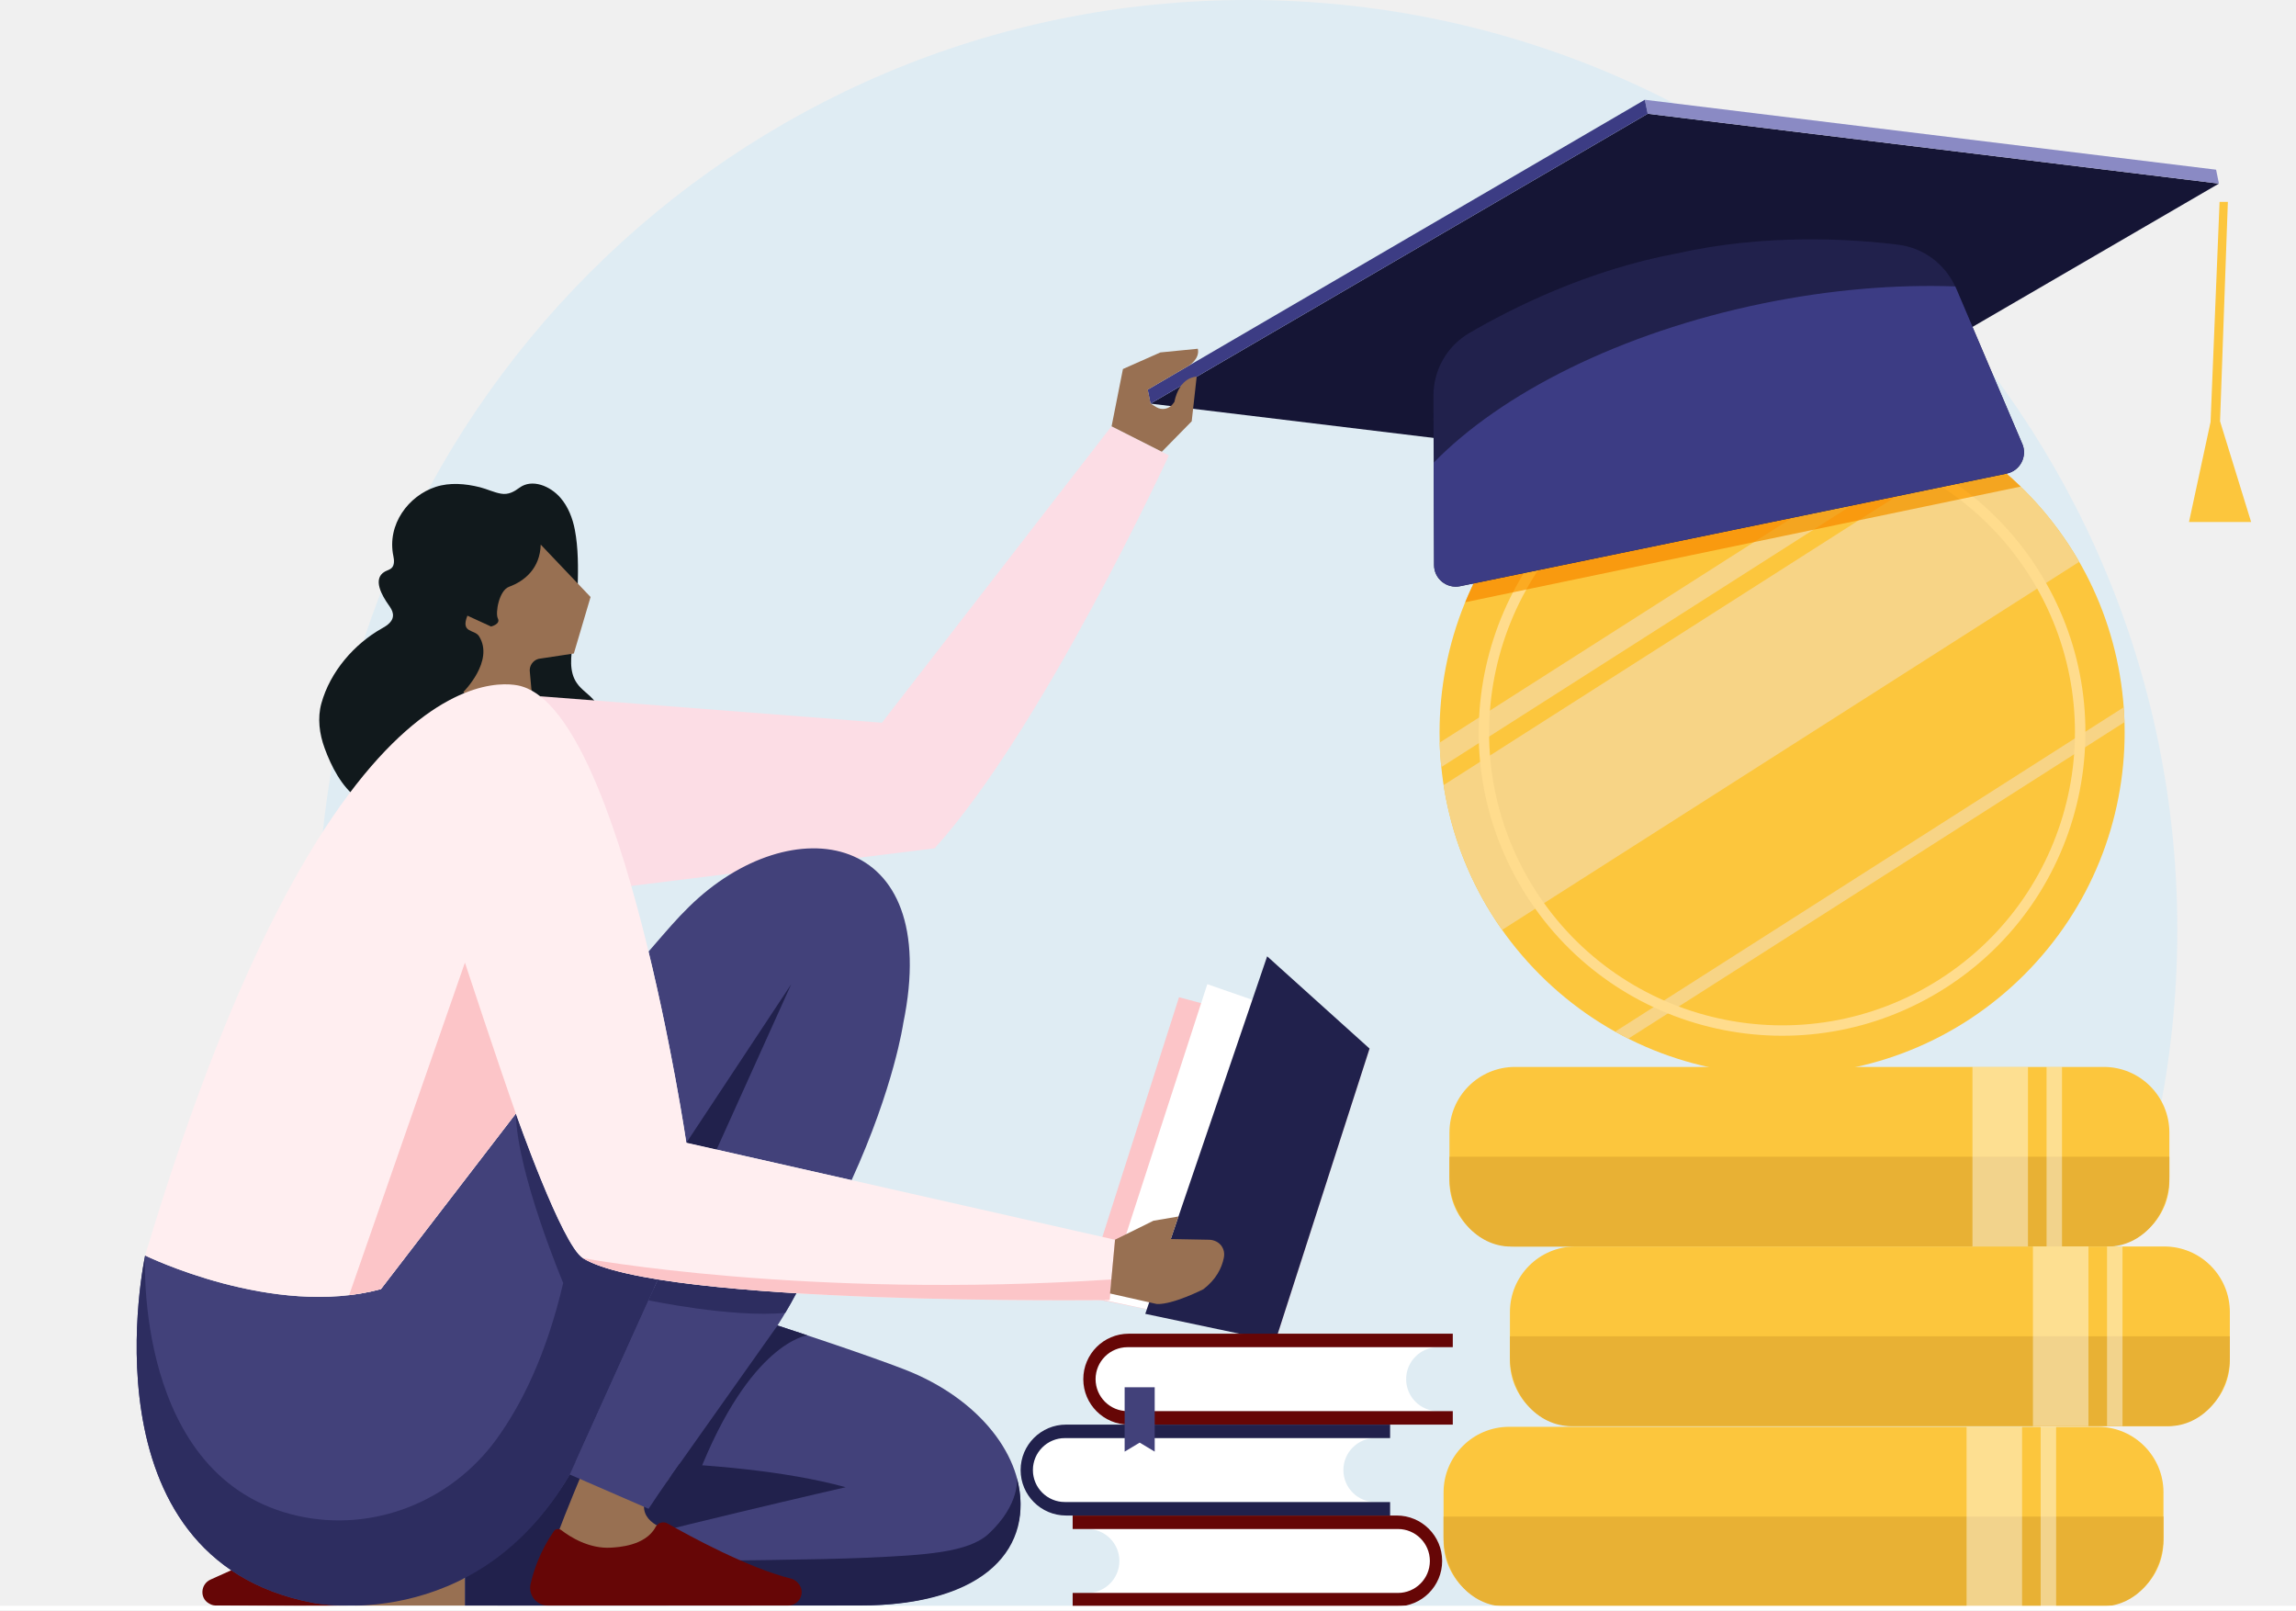
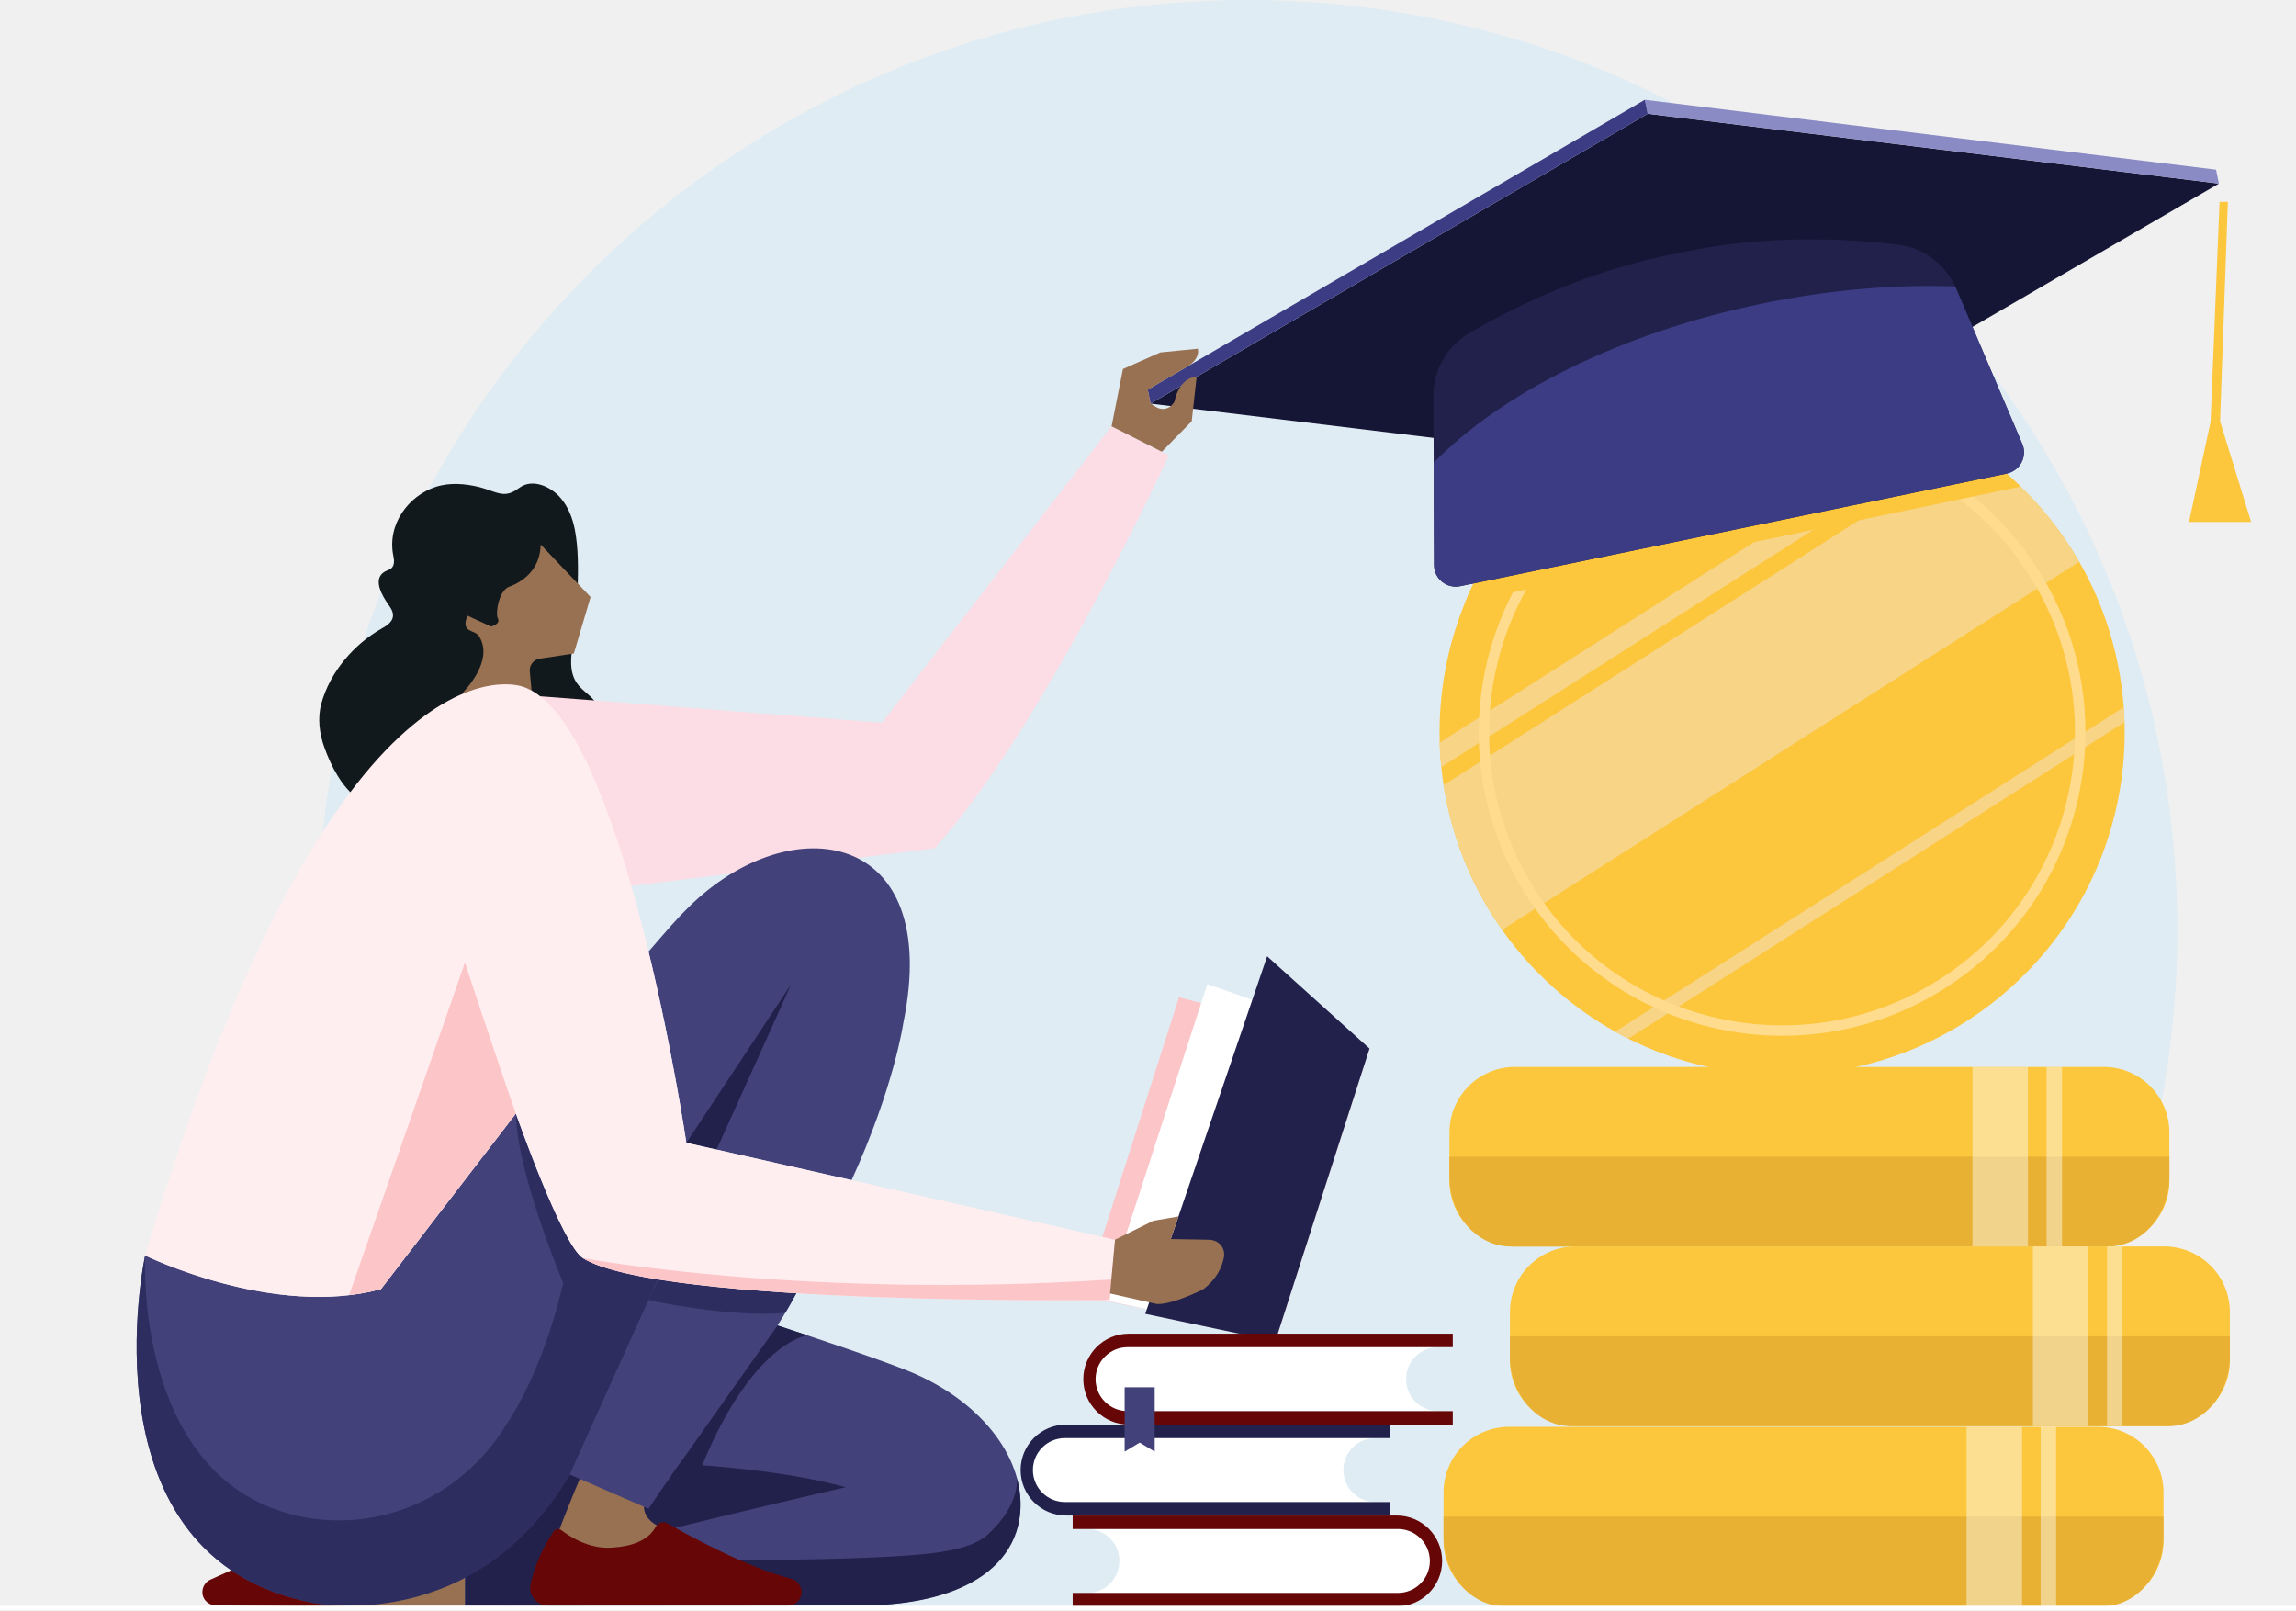
<svg xmlns="http://www.w3.org/2000/svg" viewBox="0 0 323.81 227.08">
-   <defs>
-     <style>
-       .cls-1 {
-         fill: #11191c;
-       }
- 
-       .cls-1, .cls-2, .cls-3, .cls-4, .cls-5, .cls-6, .cls-7, .cls-8, .cls-9, .cls-10, .cls-11, .cls-12, .cls-13, .cls-14, .cls-15, .cls-16, .cls-17, .cls-18, .cls-19, .cls-20 {
-         stroke-width: 0px;
-       }
- 
-       .cls-2 {
-         mix-blend-mode: multiply;
-       }
- 
-       .cls-2, .cls-12 {
-         fill: #fcc63d;
-       }
- 
-       .cls-3 {
-         fill: #dfecf3;
-       }
- 
-       .cls-4 {
-         fill: #3c3c84;
-       }
- 
-       .cls-5 {
-         fill: #42417a;
-       }
- 
-       .cls-6 {
-         fill: #987052;
-       }
- 
-       .cls-7 {
-         fill: #e8b134;
-       }
- 
-       .cls-8 {
-         fill: #fcc5c8;
-       }
- 
-       .cls-9 {
-         fill: #151535;
-       }
- 
-       .cls-10 {
-         fill: #2d2d60;
-       }
- 
-       .cls-11 {
-         fill: #fcdde5;
-       }
- 
-       .cls-13 {
-         fill: #21214c;
-       }
- 
-       .cls-14 {
-         fill: #ffeef0;
-       }
- 
-       .cls-15 {
-         opacity: .43;
-       }
- 
-       .cls-15, .cls-17 {
-         fill: #fff;
-       }
- 
-       .cls-21 {
-         isolation: isolate;
-       }
- 
-       .cls-16 {
-         fill: #8a8ac4;
-       }
- 
-       .cls-18 {
-         fill: #f7d486;
-       }
- 
-       .cls-19 {
-         fill: #660606;
-       }
- 
-       .cls-20 {
-         fill: #ffdc8d;
-       }
-     </style>
-   </defs>
-   <g class="cls-21">
-     <g id="Layer_2" data-name="Layer 2">
-       <g id="Layer_1-2" data-name="Layer 1">
-         <g>
-           <path class="cls-3" d="M265.9,226.53H85.98c-25.35-23.91-41.17-57.81-41.17-95.4C44.81,58.71,103.52,0,175.94,0s131.13,58.71,131.13,131.13c0,37.6-15.83,71.49-41.17,95.4Z" />
-           <g>
-             <polygon class="cls-8" points="193.15 147.87 166.28 140.63 152.78 182.85 180.15 188.26 181.11 185.28 193.15 147.87" />
-             <polygon class="cls-17" points="176.62 141 170.27 138.79 155.8 183.37 166.94 185.71 176.62 141" />
-             <polygon class="cls-13" points="178.71 134.86 161.52 185.28 179.86 189.15 193.15 147.87 178.71 134.86" />
-             <g>
-               <circle class="cls-12" cx="251.33" cy="103.29" r="48.31" transform="translate(.58 207.97) rotate(-45)" />
-               <circle class="cls-12" cx="251.33" cy="103.29" r="42.78" transform="translate(-20.34 97.79) rotate(-21.18)" />
-               <path class="cls-18" d="M203.59,110.71c1.16,7.41,4.01,14.39,8.26,20.42l81.38-51.9c-3.67-6.39-8.8-11.93-15.03-16.1l-74.6,47.58Z" />
-               <path class="cls-18" d="M203.03,104.73c.03,1.16.12,2.31.23,3.45l72.77-46.41c-.99-.59-1.99-1.15-3.03-1.67l-69.97,44.63Z" />
-               <path class="cls-18" d="M227.79,145.48c.61.34,1.23.67,1.86.99l69.97-44.63c-.02-.7-.06-1.41-.11-2.1l-71.72,45.74Z" />
-               <path class="cls-20" d="M287.4,80.28c-12.7-19.92-39.15-25.77-59.07-13.07-19.92,12.7-25.77,39.15-13.07,59.07,12.7,19.92,39.15,25.77,59.07,13.07,19.92-12.7,25.77-39.15,13.07-59.07ZM216.5,125.5c-12.27-19.23-6.62-44.77,12.61-57.04,19.23-12.27,44.77-6.62,57.04,12.61,12.27,19.23,6.62,44.77-12.61,57.04s-44.77,6.62-57.04-12.61Z" />
-               <path class="cls-2" d="M206.64,84.93l78.33-16.31c-6.21-6.04-14.13-10.49-23.21-12.5-23.3-5.15-46.37,7.46-55.12,28.82Z" />
-             </g>
-             <path class="cls-1" d="M84.62,102.8c.42-1.28.11-2.84-.78-3.96-.74-.93-1.81-1.52-2.48-2.5-1.15-1.65-.83-3.81-.55-5.71.39-2.62.61-5.28.67-7.96.06-2.59.09-5.37-.41-7.97-.31-1.61-.93-3.22-2.01-4.48-1.45-1.69-4.02-2.75-5.8-1.44-.77.57-1.56,1.01-2.58.84-.99-.16-2-.66-3-.91-2.08-.52-4.26-.69-6.23-.05-3.81,1.24-6.91,5.28-5.97,9.77.12.57.16,1.22-.2,1.62-.26.29-.67.37-1.01.56-1.79,1.03-.37,3.42.55,4.72.26.37.53.77.59,1.22.15,1.06-.83,1.67-1.57,2.08-3.84,2.16-7.28,6.07-8.52,10.58-.56,2.04-.29,4.25.47,6.32.94,2.56,2.39,5.41,4.61,7.04,1.84,1.35,4.12,1.84,6.25,1.72,2.14-.12,4.16-.81,6.1-1.62,4.07-1.71,7.86-3.99,12.01-5.53,2.88-1.07,8.67-.74,9.85-4.35Z" />
-             <path class="cls-11" d="M76.21,98.19l48.17,3.73,32.37-41.8,8.1,4.1s-17.81,38.59-33.04,55.41l-53.24,6.6-2.37-28.04Z" />
-             <path class="cls-6" d="M76.26,76.8l7.03,7.39-2.36,7.97-4.97.75c-.84.22-1.37,1.05-1.23,1.9l.54,5.99c.26,2.9-3.25,4.54-5.3,2.47l-4.62-5.69s4.41-4.36,2.21-7.86c-.63-1-2.64-.39-1.64-2.9l3.33,1.53s1.39-.32.96-1.15c-.38-.74.17-3.94,1.58-4.45,2.21-.81,4.37-2.6,4.47-5.95Z" />
-             <polygon class="cls-6" points="65.57 226.45 49.94 226.45 65.57 222.53 65.57 226.45" />
-             <path class="cls-5" d="M92.92,181.54s24.48,7.67,34.56,11.55c21.81,8.41,24.06,33.35-6.28,33.31l-51.08.04v-8.59l15.78-34.49,7.02-1.83Z" />
-             <path class="cls-13" d="M119.26,209.73s-25.79,5.9-42.83,10.54c-1.35.37-7.65,1.37-9.93,1.27l8.28-15.35s27.3-1.17,44.49,3.54Z" />
-             <path class="cls-13" d="M121.2,226.41c18.08.02,24.77-8.39,22.21-17.99,0,.02.52,3.68-3.97,7.87-2.89,2.69-9.12,3.02-17.44,3.39-12.67.56-56.44.59-56.44.59v6.18l55.63-.04Z" />
-             <path class="cls-6" d="M82.2,207.48s-2.46,5.87-3.62,9.02l1.62,3.6,8.92,1.44,5.15-4.68.78-.9s-4.32-.68-4.23-3.61l3.53-3.82-12.16-1.05Z" />
-             <path class="cls-19" d="M92.44,215.37c.33-.62,1.09-.88,1.7-.53,3.11,1.77,11.32,6.25,17.38,7.77.38.09.71.29.97.57.07.08.15.17.22.27.9,1.24-.03,2.98-1.59,2.98h-33.8c-1.64,0-2.84-1.48-2.49-3.05.44-1.97,1.37-4.67,3.28-7.45.23-.34.72-.4,1.05-.15,1.16.9,3.89,2.68,7.05,2.47.85-.06,4.8-.21,6.24-2.89Z" />
-             <path class="cls-19" d="M51.28,225.2c-.05.7-.63,1.14-1.34,1.18-3.69.2-11.64.07-19.04.03-.39,0-.77.03-1.12-.13-.1-.04-.21-.1-.31-.16-1.34-.76-1.19-2.73.23-3.37l30.83-13.86c1.49-.67,3.2.19,3.52,1.76.4,1.98.67,4.82.06,8.14-.07.41-.49.66-.9.57-1.42-.34-4.64-.85-7.44.64-.76.4-4.29,2.16-4.5,5.2Z" />
-             <path class="cls-5" d="M82.2,177.42c-2.96-1.85-9.45-20.39-9.45-20.39l-19.03,24.76c-15.14,4.14-33.25-4.74-33.25-4.74,0,0-9.24,42.7,23.66,48.98,0,0,22.67,4.55,36.23-18.09l12.43-27.52.48.08c-5.06-.79-9.02-1.8-11.07-3.08Z" />
-             <path class="cls-10" d="M80.36,207.94l12.43-27.52c-4.83-.78-8.6-1.76-10.59-3-2.96-1.85-9.45-20.39-9.45-20.39.16,8.44,6.68,23.9,6.68,23.9-2.37,10.12-5.88,17.18-9.45,22.08-6.39,8.76-17.36,13.12-27.94,10.77-23.27-5.17-21.57-36.73-21.57-36.73h0s-9.24,42.7,23.66,48.98c0,0,22.89,4.78,36.23-18.09Z" />
-             <path class="cls-5" d="M96.8,161.16l23.3,5.27c6.01-13.16,7.29-22.13,7.29-22.13,5.64-27.35-15.8-30.59-30.21-16.43-1.84,1.81-2.85,3.02-5.72,6.33,3.44,14.18,5.33,26.96,5.33,26.96Z" />
-             <path class="cls-5" d="M92.79,180.43l-12.43,27.51s0,0,0,0h0s11.11,4.83,11.11,4.83c6.61-10.08,16.23-21.58,20.83-30.4-7.17-.44-14.03-1.06-19.52-1.95Z" />
-             <polygon class="cls-13" points="111.59 138.79 96.8 161.16 101.06 162.12 111.59 138.79" />
-             <path class="cls-13" d="M113.86,188.31s-8.06.93-15.43,19.82h-3.79l15.02-21.21,4.2,1.39Z" />
-             <path class="cls-10" d="M92.79,180.43l-1.33,2.94s11.8,2.5,19.29,1.77c.56-.94,1.09-1.87,1.56-2.77-7.17-.44-14.03-1.06-19.52-1.95Z" />
-             <path class="cls-14" d="M157.24,174.83l-60.44-13.68s-8.87-59.89-23.1-64.32c0,0-26.25-9.98-53.23,80.22,0,0,18.11,8.87,33.25,4.74l19.03-24.76s6.49,18.54,9.45,20.39c10.8,6.75,74.3,5.91,74.3,5.91l.74-8.5Z" />
-             <path class="cls-8" d="M49.24,182.64c1.51-.18,3.01-.45,4.48-.85l19.03-24.76c-2.74-7.77-7.18-21.28-7.18-21.28l-16.33,46.89Z" />
-             <path class="cls-8" d="M156.5,183.34l.25-2.91h0c-43.24,2.83-74.55-3.01-74.55-3.01,10.8,6.75,74.3,5.91,74.3,5.91Z" />
-             <polygon class="cls-12" points="313.03 28.47 311.76 59.51 308.72 73.61 317.48 73.61 313.1 59.41 314.2 28.47 313.03 28.47" />
-             <g>
-               <polygon class="cls-9" points="232.38 16.04 162.26 56.92 242.8 66.68 312.94 25.89 232.38 16.04" />
-               <polygon class="cls-16" points="231.97 14.07 232.38 16.04 312.94 25.89 312.54 23.93 231.97 14.07" />
-               <polygon class="cls-4" points="161.86 54.95 162.26 56.92 232.38 16.04 231.97 14.07 161.86 54.95" />
-               <path class="cls-13" d="M285.2,62.6l-9.33-21.92c-1.43-3.36-4.53-5.72-8.15-6.17-6.86-.85-18.81-1.57-31.28,1.24-12.57,2.35-23.26,7.73-29.23,11.22-3.15,1.84-5.07,5.24-5.05,8.89l.09,23.83c0,1.93,1.78,3.37,3.68,2.98l38.54-7.94,38.54-7.94c1.89-.39,2.95-2.42,2.2-4.19Z" />
-               <path class="cls-4" d="M202.19,65.25l.06,14.43c0,1.93,1.78,3.37,3.68,2.98l38.54-7.94,38.54-7.94c1.89-.39,2.95-2.42,2.2-4.19l-9.33-21.92c-.04-.09-.09-.18-.13-.28-8.43-.3-17.66.45-27.19,2.41-20.05,4.13-36.83,12.66-46.36,22.44Z" />
-             </g>
-             <g>
-               <rect class="cls-12" x="204.42" y="150.46" width="101.53" height="25.33" rx="9.25" ry="9.25" />
-               <path class="cls-7" d="M204.42,163.12v2.79c0,5.46,3.88,9.88,8.66,9.88h84.21c4.78,0,8.66-4.42,8.66-9.88v-2.79h-101.53Z" />
-               <rect class="cls-15" x="278.18" y="150.46" width="7.83" height="25.33" />
-               <rect class="cls-15" x="288.63" y="150.46" width="2.18" height="25.33" />
-             </g>
-             <g>
-               <rect class="cls-12" x="212.95" y="175.78" width="101.53" height="25.33" rx="9.25" ry="9.25" />
-               <path class="cls-7" d="M212.95,188.45v2.79c0,5.46,3.88,9.88,8.66,9.88h84.21c4.78,0,8.66-4.42,8.66-9.88v-2.79h-101.53Z" />
-               <rect class="cls-15" x="286.71" y="175.78" width="7.83" height="25.33" />
-               <rect class="cls-15" x="297.16" y="175.78" width="2.18" height="25.33" />
-             </g>
-             <g>
-               <rect class="cls-12" x="203.59" y="201.21" width="101.53" height="25.33" rx="9.25" ry="9.25" />
-               <path class="cls-7" d="M203.59,213.87v2.79c0,5.46,3.88,9.88,8.66,9.88h84.21c4.78,0,8.66-4.42,8.66-9.88v-2.79h-101.53Z" />
-               <rect class="cls-15" x="277.35" y="201.21" width="7.83" height="25.33" />
-               <rect class="cls-15" x="287.8" y="201.21" width="2.18" height="25.33" />
-             </g>
-             <path class="cls-6" d="M163.85,63.71l4.22-4.3.7-6.29s-2.39-.08-3.15,3.57l-.23.3c-.55.71-1.54.89-2.3.43l-.82-.5-.4-1.97,5.74-3.35s1.65-.96,1.32-2.42l-5.28.52-5.28,2.34-1.6,8.08,7.1,3.59Z" />
-             <path class="cls-6" d="M157.24,174.83l5.43-2.68,3.53-.6-1.08,3.18,5.38.1c.71.01,1.41.33,1.81.93.26.4.43.94.28,1.66-.29,1.4-1.07,3.01-2.88,4.39,0,0-4.34,2.21-6.58,2.08l-6.58-1.48.71-7.57Z" />
-             <g>
-               <path class="cls-17" d="M202.82,199h-43.79c-2.49,0-4.51-2.02-4.51-4.51h0c0-2.49,2.02-4.51,4.51-4.51h43.79c-2.49,0-4.51,2.02-4.51,4.51h0c0,2.49,2.02,4.51,4.51,4.51Z" />
-               <path class="cls-19" d="M204.89,199h-45.87c-2.49,0-4.51-2.02-4.51-4.51s2.02-4.51,4.51-4.51h45.87v-1.9h-45.7c-3.54,0-6.41,2.87-6.41,6.41s2.87,6.41,6.41,6.41h45.7v-1.9Z" />
-             </g>
-             <g>
-               <path class="cls-17" d="M193.97,211.82h-43.79c-2.49,0-4.51-2.02-4.51-4.51h0c0-2.49,2.02-4.51,4.51-4.51h43.79c-2.49,0-4.51,2.02-4.51,4.51h0c0,2.49,2.02,4.51,4.51,4.51Z" />
-               <path class="cls-13" d="M196.05,211.82h-45.87c-2.49,0-4.51-2.02-4.51-4.51s2.02-4.51,4.51-4.51h45.87v-1.9h-45.7c-3.54,0-6.41,2.87-6.41,6.41s2.87,6.41,6.41,6.41h45.7v-1.9Z" />
-             </g>
-             <g>
-               <path class="cls-17" d="M153.36,224.64h43.79c2.49,0,4.51-2.02,4.51-4.51h0c0-2.49-2.02-4.51-4.51-4.51h-43.79c2.49,0,4.51,2.02,4.51,4.51h0c0,2.49-2.02,4.51-4.51,4.51Z" />
-               <path class="cls-19" d="M151.28,224.64h45.87c2.49,0,4.51-2.02,4.51-4.51s-2.02-4.51-4.51-4.51h-45.87v-1.9h45.7c3.54,0,6.41,2.87,6.41,6.41s-2.87,6.41-6.41,6.41h-45.7v-1.9Z" />
-             </g>
-             <polygon class="cls-5" points="162.85 204.71 160.73 203.44 158.61 204.71 158.61 195.63 162.85 195.63 162.85 204.71" />
-           </g>
-           <rect class="cls-17" y="226.45" width="323.81" height=".63" />
-         </g>
-       </g>
-     </g>
+   <path d="m265.9 226.53h-179.92c-25.35-23.91-41.17-57.81-41.17-95.4 0-72.42 58.71-131.13 131.13-131.13s131.13 58.71 131.13 131.13c0 37.6-15.83 71.49-41.17 95.4z" fill="#dfecf3" />
+   <path d="m193.15 147.87-26.87-7.24-13.5 42.22 27.37 5.41.96-2.98z" fill="#fcc5c8" />
+   <path d="m176.62 141-6.35-2.21-14.47 44.58 11.14 2.34z" fill="#fff" />
+   <path d="m178.71 134.86-17.19 50.42 18.34 3.87 13.29-41.28z" fill="#21214c" />
+   <circle cx="251.33" cy="103.29" fill="#fcc63d" r="48.31" transform="matrix(.7071068 -.7071068 .7071068 .7071068 .58 207.97)" />
+   <circle cx="251.33" cy="103.29" fill="#fcc63d" r="42.78" transform="matrix(.93245 -.3612991 .3612991 .93245 -20.34 97.79)" />
+   <g fill="#f7d486">
+     <path d="m203.59 110.71c1.16 7.41 4.01 14.39 8.26 20.42l81.38-51.9c-3.67-6.39-8.8-11.93-15.03-16.1l-74.6 47.58z" />
+     <path d="m203.03 104.73c.03 1.16.12 2.31.23 3.45l72.77-46.41c-.99-.59-1.99-1.15-3.03-1.67z" />
+     <path d="m227.79 145.48c.61.34 1.23.67 1.86.99l69.97-44.63c-.02-.7-.06-1.41-.11-2.1z" />
  </g>
+   <path d="m287.4 80.28c-12.7-19.92-39.15-25.77-59.07-13.07s-25.77 39.15-13.07 59.07 39.15 25.77 59.07 13.07 25.77-39.15 13.07-59.07zm-70.9 45.22c-12.27-19.23-6.62-44.77 12.61-57.04s44.77-6.62 57.04 12.61 6.62 44.77-12.61 57.04-44.77 6.62-57.04-12.61z" fill="#ffdc8d" />
+   <path d="m206.64 84.93 78.33-16.31c-6.21-6.04-14.13-10.49-23.21-12.5-23.3-5.15-46.37 7.46-55.12 28.82z" fill="#fcc63d" />
+   <path d="m84.62 102.8c.42-1.28.11-2.84-.78-3.96-.74-.93-1.81-1.52-2.48-2.5-1.15-1.65-.83-3.81-.55-5.71.39-2.62.61-5.28.67-7.96.06-2.59.09-5.37-.41-7.97-.31-1.61-.93-3.22-2.01-4.48-1.45-1.69-4.02-2.75-5.8-1.44-.77.57-1.56 1.01-2.58.84-.99-.16-2-.66-3-.91-2.08-.52-4.26-.69-6.23-.05-3.81 1.24-6.91 5.28-5.97 9.77.12.57.16 1.22-.2 1.62-.26.29-.67.37-1.01.56-1.79 1.03-.37 3.42.55 4.72.26.37.53.77.59 1.22.15 1.06-.83 1.67-1.57 2.08-3.84 2.16-7.28 6.07-8.52 10.58-.56 2.04-.29 4.25.47 6.32.94 2.56 2.39 5.41 4.61 7.04 1.84 1.35 4.12 1.84 6.25 1.72 2.14-.12 4.16-.81 6.1-1.62 4.07-1.71 7.86-3.99 12.01-5.53 2.88-1.07 8.67-.74 9.85-4.35z" fill="#11191c" />
+   <path d="m76.21 98.19 48.17 3.73 32.37-41.8 8.1 4.1s-17.81 38.59-33.04 55.41l-53.24 6.6-2.37-28.04z" fill="#fcdde5" />
+   <path d="m76.26 76.8 7.03 7.39-2.36 7.97-4.97.75c-.84.22-1.37 1.05-1.23 1.9l.54 5.99c.26 2.9-3.25 4.54-5.3 2.47l-4.62-5.69s4.41-4.36 2.21-7.86c-.63-1-2.64-.39-1.64-2.9l3.33 1.53s1.39-.32.96-1.15c-.38-.74.17-3.94 1.58-4.45 2.21-.81 4.37-2.6 4.47-5.95z" fill="#987052" />
+   <path d="m65.57 226.45h-15.63l15.63-3.92z" fill="#987052" />
+   <path d="m92.92 181.54s24.48 7.67 34.56 11.55c21.81 8.41 24.06 33.35-6.28 33.31l-51.08.04v-8.59l15.78-34.49 7.02-1.83z" fill="#42417a" />
+   <path d="m119.26 209.73s-25.79 5.9-42.83 10.54c-1.35.37-7.65 1.37-9.93 1.27l8.28-15.35s27.3-1.17 44.49 3.54z" fill="#21214c" />
+   <path d="m121.2 226.41c18.08.02 24.77-8.39 22.21-17.99 0 .02.52 3.68-3.97 7.87-2.89 2.69-9.12 3.02-17.44 3.39-12.67.56-56.44.59-56.44.59v6.18l55.63-.04z" fill="#21214c" />
+   <path d="m82.2 207.48s-2.46 5.87-3.62 9.02l1.62 3.6 8.92 1.44 5.15-4.68.78-.9s-4.32-.68-4.23-3.61l3.53-3.82-12.16-1.05z" fill="#987052" />
+   <path d="m92.44 215.37c.33-.62 1.09-.88 1.7-.53 3.11 1.77 11.32 6.25 17.38 7.77.38.09.71.29.97.57.07.08.15.17.22.27.9 1.24-.03 2.98-1.59 2.98h-33.8c-1.64 0-2.84-1.48-2.49-3.05.44-1.97 1.37-4.67 3.28-7.45.23-.34.72-.4 1.05-.15 1.16.9 3.89 2.68 7.05 2.47.85-.06 4.8-.21 6.24-2.89z" fill="#660606" />
+   <path d="m51.28 225.2c-.05.7-.63 1.14-1.34 1.18-3.69.2-11.64.07-19.04.03-.39 0-.77.03-1.12-.13-.1-.04-.21-.1-.31-.16-1.34-.76-1.19-2.73.23-3.37l30.83-13.86c1.49-.67 3.2.19 3.52 1.76.4 1.98.67 4.82.06 8.14-.07.41-.49.66-.9.57-1.42-.34-4.64-.85-7.44.64-.76.4-4.29 2.16-4.5 5.2z" fill="#660606" />
+   <path d="m82.2 177.42c-2.96-1.85-9.45-20.39-9.45-20.39l-19.03 24.76c-15.14 4.14-33.25-4.74-33.25-4.74s-9.24 42.7 23.66 48.98c0 0 22.67 4.55 36.23-18.09l12.43-27.52.48.08c-5.06-.79-9.02-1.8-11.07-3.08z" fill="#42417a" />
+   <path d="m80.36 207.94 12.43-27.52c-4.83-.78-8.6-1.76-10.59-3-2.96-1.85-9.45-20.39-9.45-20.39.16 8.44 6.68 23.9 6.68 23.9-2.37 10.12-5.88 17.18-9.45 22.08-6.39 8.76-17.36 13.12-27.94 10.77-23.27-5.17-21.57-36.73-21.57-36.73s-9.24 42.7 23.66 48.98c0 0 22.89 4.78 36.23-18.09z" fill="#2d2d60" />
+   <path d="m96.8 161.16 23.3 5.27c6.01-13.16 7.29-22.13 7.29-22.13 5.64-27.35-15.8-30.59-30.21-16.43-1.84 1.81-2.85 3.02-5.72 6.33 3.44 14.18 5.33 26.96 5.33 26.96z" fill="#42417a" />
+   <path d="m92.79 180.43-12.43 27.51s0 0 0 0 11.11 4.83 11.11 4.83c6.61-10.08 16.23-21.58 20.83-30.4-7.17-.44-14.03-1.06-19.52-1.95z" fill="#42417a" />
+   <path d="m111.59 138.79-14.79 22.37 4.26.96z" fill="#21214c" />
+   <path d="m113.86 188.31s-8.06.93-15.43 19.82h-3.79l15.02-21.21z" fill="#21214c" />
+   <path d="m92.79 180.43-1.33 2.94s11.8 2.5 19.29 1.77c.56-.94 1.09-1.87 1.56-2.77-7.17-.44-14.03-1.06-19.52-1.95z" fill="#2d2d60" />
+   <path d="m157.24 174.83-60.44-13.68s-8.87-59.89-23.1-64.32c0 0-26.25-9.98-53.23 80.22 0 0 18.11 8.87 33.25 4.74l19.03-24.76s6.49 18.54 9.45 20.39c10.8 6.75 74.3 5.91 74.3 5.91z" fill="#ffeef0" />
+   <path d="m49.24 182.64c1.51-.18 3.01-.45 4.48-.85l19.03-24.76c-2.74-7.77-7.18-21.28-7.18-21.28z" fill="#fcc5c8" />
+   <path d="m156.5 183.34.25-2.91c-43.24 2.83-74.55-3.01-74.55-3.01 10.8 6.75 74.3 5.91 74.3 5.91z" fill="#fcc5c8" />
+   <path d="m313.03 28.47-1.27 31.04-3.04 14.1h8.76l-4.38-14.2 1.1-30.94z" fill="#fcc63d" />
+   <path d="m232.38 16.04-70.12 40.88 80.54 9.76 70.14-40.79z" fill="#151535" />
+   <path d="m231.97 14.07.41 1.97 80.56 9.85-.4-1.96z" fill="#8a8ac4" />
+   <path d="m161.86 54.95.4 1.97 70.12-40.88-.41-1.97z" fill="#3c3c84" />
+   <path d="m285.2 62.6-9.33-21.92c-1.43-3.36-4.53-5.72-8.15-6.17-6.86-.85-18.81-1.57-31.28 1.24-12.57 2.35-23.26 7.73-29.23 11.22-3.15 1.84-5.07 5.24-5.05 8.89l.09 23.83c0 1.93 1.78 3.37 3.68 2.98l38.54-7.94 38.54-7.94c1.89-.39 2.95-2.42 2.2-4.19z" fill="#21214c" />
+   <path d="m202.19 65.25.06 14.43c0 1.93 1.78 3.37 3.68 2.98l38.54-7.94 38.54-7.94c1.89-.39 2.95-2.42 2.2-4.19l-9.33-21.92c-.04-.09-.09-.18-.13-.28-8.43-.3-17.66.45-27.19 2.41-20.05 4.13-36.83 12.66-46.36 22.44z" fill="#3c3c84" />
+   <rect fill="#fcc63d" height="25.33" rx="9.25" width="101.53" x="204.42" y="150.46" />
+   <path d="m204.42 163.12v2.79c0 5.46 3.88 9.88 8.66 9.88h84.21c4.78 0 8.66-4.42 8.66-9.88v-2.79z" fill="#e8b134" />
+   <path d="m278.18 150.46h7.83v25.33h-7.83z" fill="#fff" opacity=".43" />
+   <path d="m288.63 150.46h2.18v25.33h-2.18z" fill="#fff" opacity=".43" />
+   <rect fill="#fcc63d" height="25.33" rx="9.25" width="101.53" x="212.95" y="175.78" />
+   <path d="m212.95 188.45v2.79c0 5.46 3.88 9.88 8.66 9.88h84.21c4.78 0 8.66-4.42 8.66-9.88v-2.79z" fill="#e8b134" />
+   <path d="m286.71 175.78h7.83v25.33h-7.83z" fill="#fff" opacity=".43" />
+   <path d="m297.16 175.78h2.18v25.33h-2.18z" fill="#fff" opacity=".43" />
+   <rect fill="#fcc63d" height="25.33" rx="9.25" width="101.53" x="203.59" y="201.21" />
+   <path d="m203.59 213.87v2.79c0 5.46 3.88 9.88 8.66 9.88h84.21c4.78 0 8.66-4.42 8.66-9.88v-2.79z" fill="#e8b134" />
+   <path d="m277.35 201.21h7.83v25.33h-7.83z" fill="#fff" opacity=".43" />
+   <path d="m287.8 201.21h2.18v25.33h-2.18z" fill="#fff" opacity=".43" />
+   <path d="m163.85 63.71 4.22-4.3.7-6.29s-2.39-.08-3.15 3.57l-.23.3c-.55.71-1.54.89-2.3.43l-.82-.5-.4-1.97 5.74-3.35s1.65-.96 1.32-2.42l-5.28.52-5.28 2.34-1.6 8.08 7.1 3.59z" fill="#987052" />
+   <path d="m157.24 174.83 5.43-2.68 3.53-.6-1.08 3.18 5.38.1c.71.01 1.41.33 1.81.93.26.4.43.94.28 1.66-.29 1.4-1.07 3.01-2.88 4.39 0 0-4.34 2.21-6.58 2.08l-6.58-1.48.71-7.57z" fill="#987052" />
+   <path d="m202.82 199h-43.79c-2.49 0-4.51-2.02-4.51-4.51 0-2.49 2.02-4.51 4.51-4.51h43.79c-2.49 0-4.51 2.02-4.51 4.51 0 2.49 2.02 4.51 4.51 4.51z" fill="#fff" />
+   <path d="m204.89 199h-45.87c-2.49 0-4.51-2.02-4.51-4.51s2.02-4.51 4.51-4.51h45.87v-1.9h-45.7c-3.54 0-6.41 2.87-6.41 6.41s2.87 6.41 6.41 6.41h45.7z" fill="#660606" />
+   <path d="m193.97 211.82h-43.79c-2.49 0-4.51-2.02-4.51-4.51 0-2.49 2.02-4.51 4.51-4.51h43.79c-2.49 0-4.51 2.02-4.51 4.51 0 2.49 2.02 4.51 4.51 4.51z" fill="#fff" />
+   <path d="m196.05 211.82h-45.87c-2.49 0-4.51-2.02-4.51-4.51s2.02-4.51 4.51-4.51h45.87v-1.9h-45.7c-3.54 0-6.41 2.87-6.41 6.41s2.87 6.41 6.41 6.41h45.7z" fill="#21214c" />
+   <path d="m153.36 224.64h43.79c2.49 0 4.51-2.02 4.51-4.51 0-2.49-2.02-4.51-4.51-4.51h-43.79c2.49 0 4.51 2.02 4.51 4.51 0 2.49-2.02 4.51-4.51 4.51z" fill="#fff" />
+   <path d="m151.28 224.64h45.87c2.49 0 4.51-2.02 4.51-4.51s-2.02-4.51-4.51-4.51h-45.87v-1.9h45.7c3.54 0 6.41 2.87 6.41 6.41s-2.87 6.41-6.41 6.41h-45.7z" fill="#660606" />
+   <path d="m162.85 204.71-2.12-1.27-2.12 1.27v-9.08h4.24z" fill="#42417a" />
+   <path d="m0 226.45h323.81v.63h-323.81z" fill="#fff" />
</svg>
